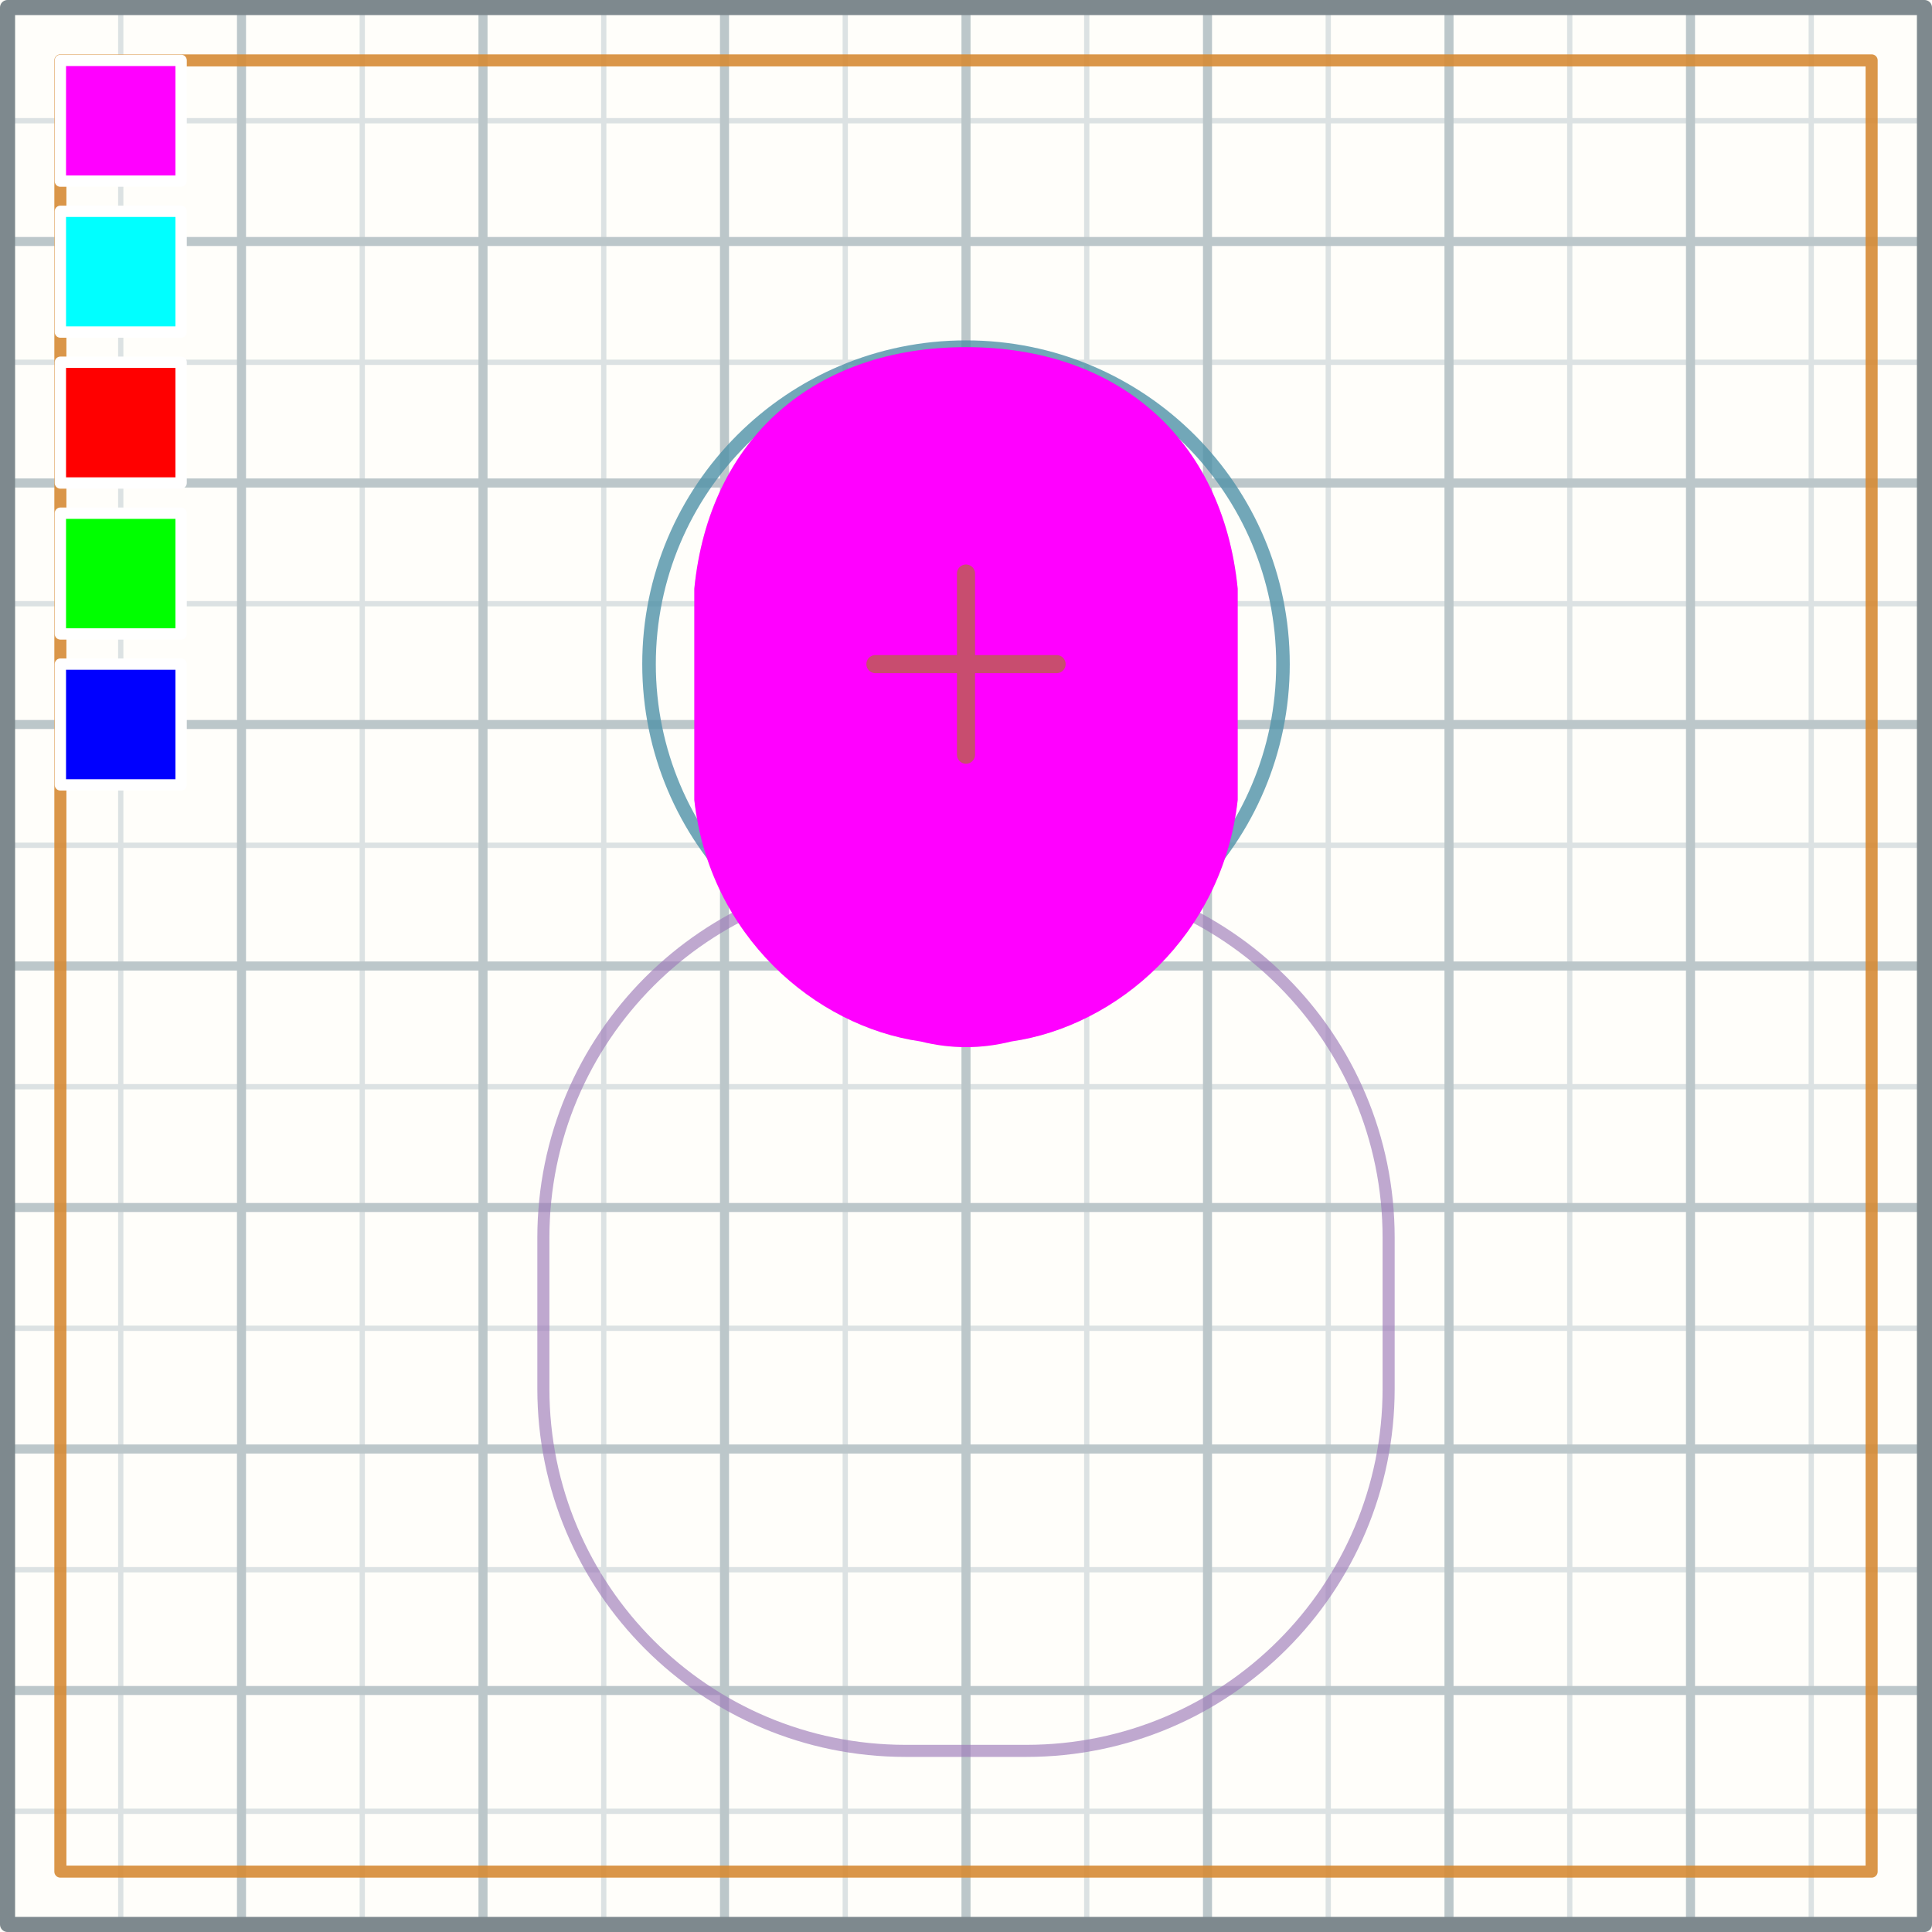
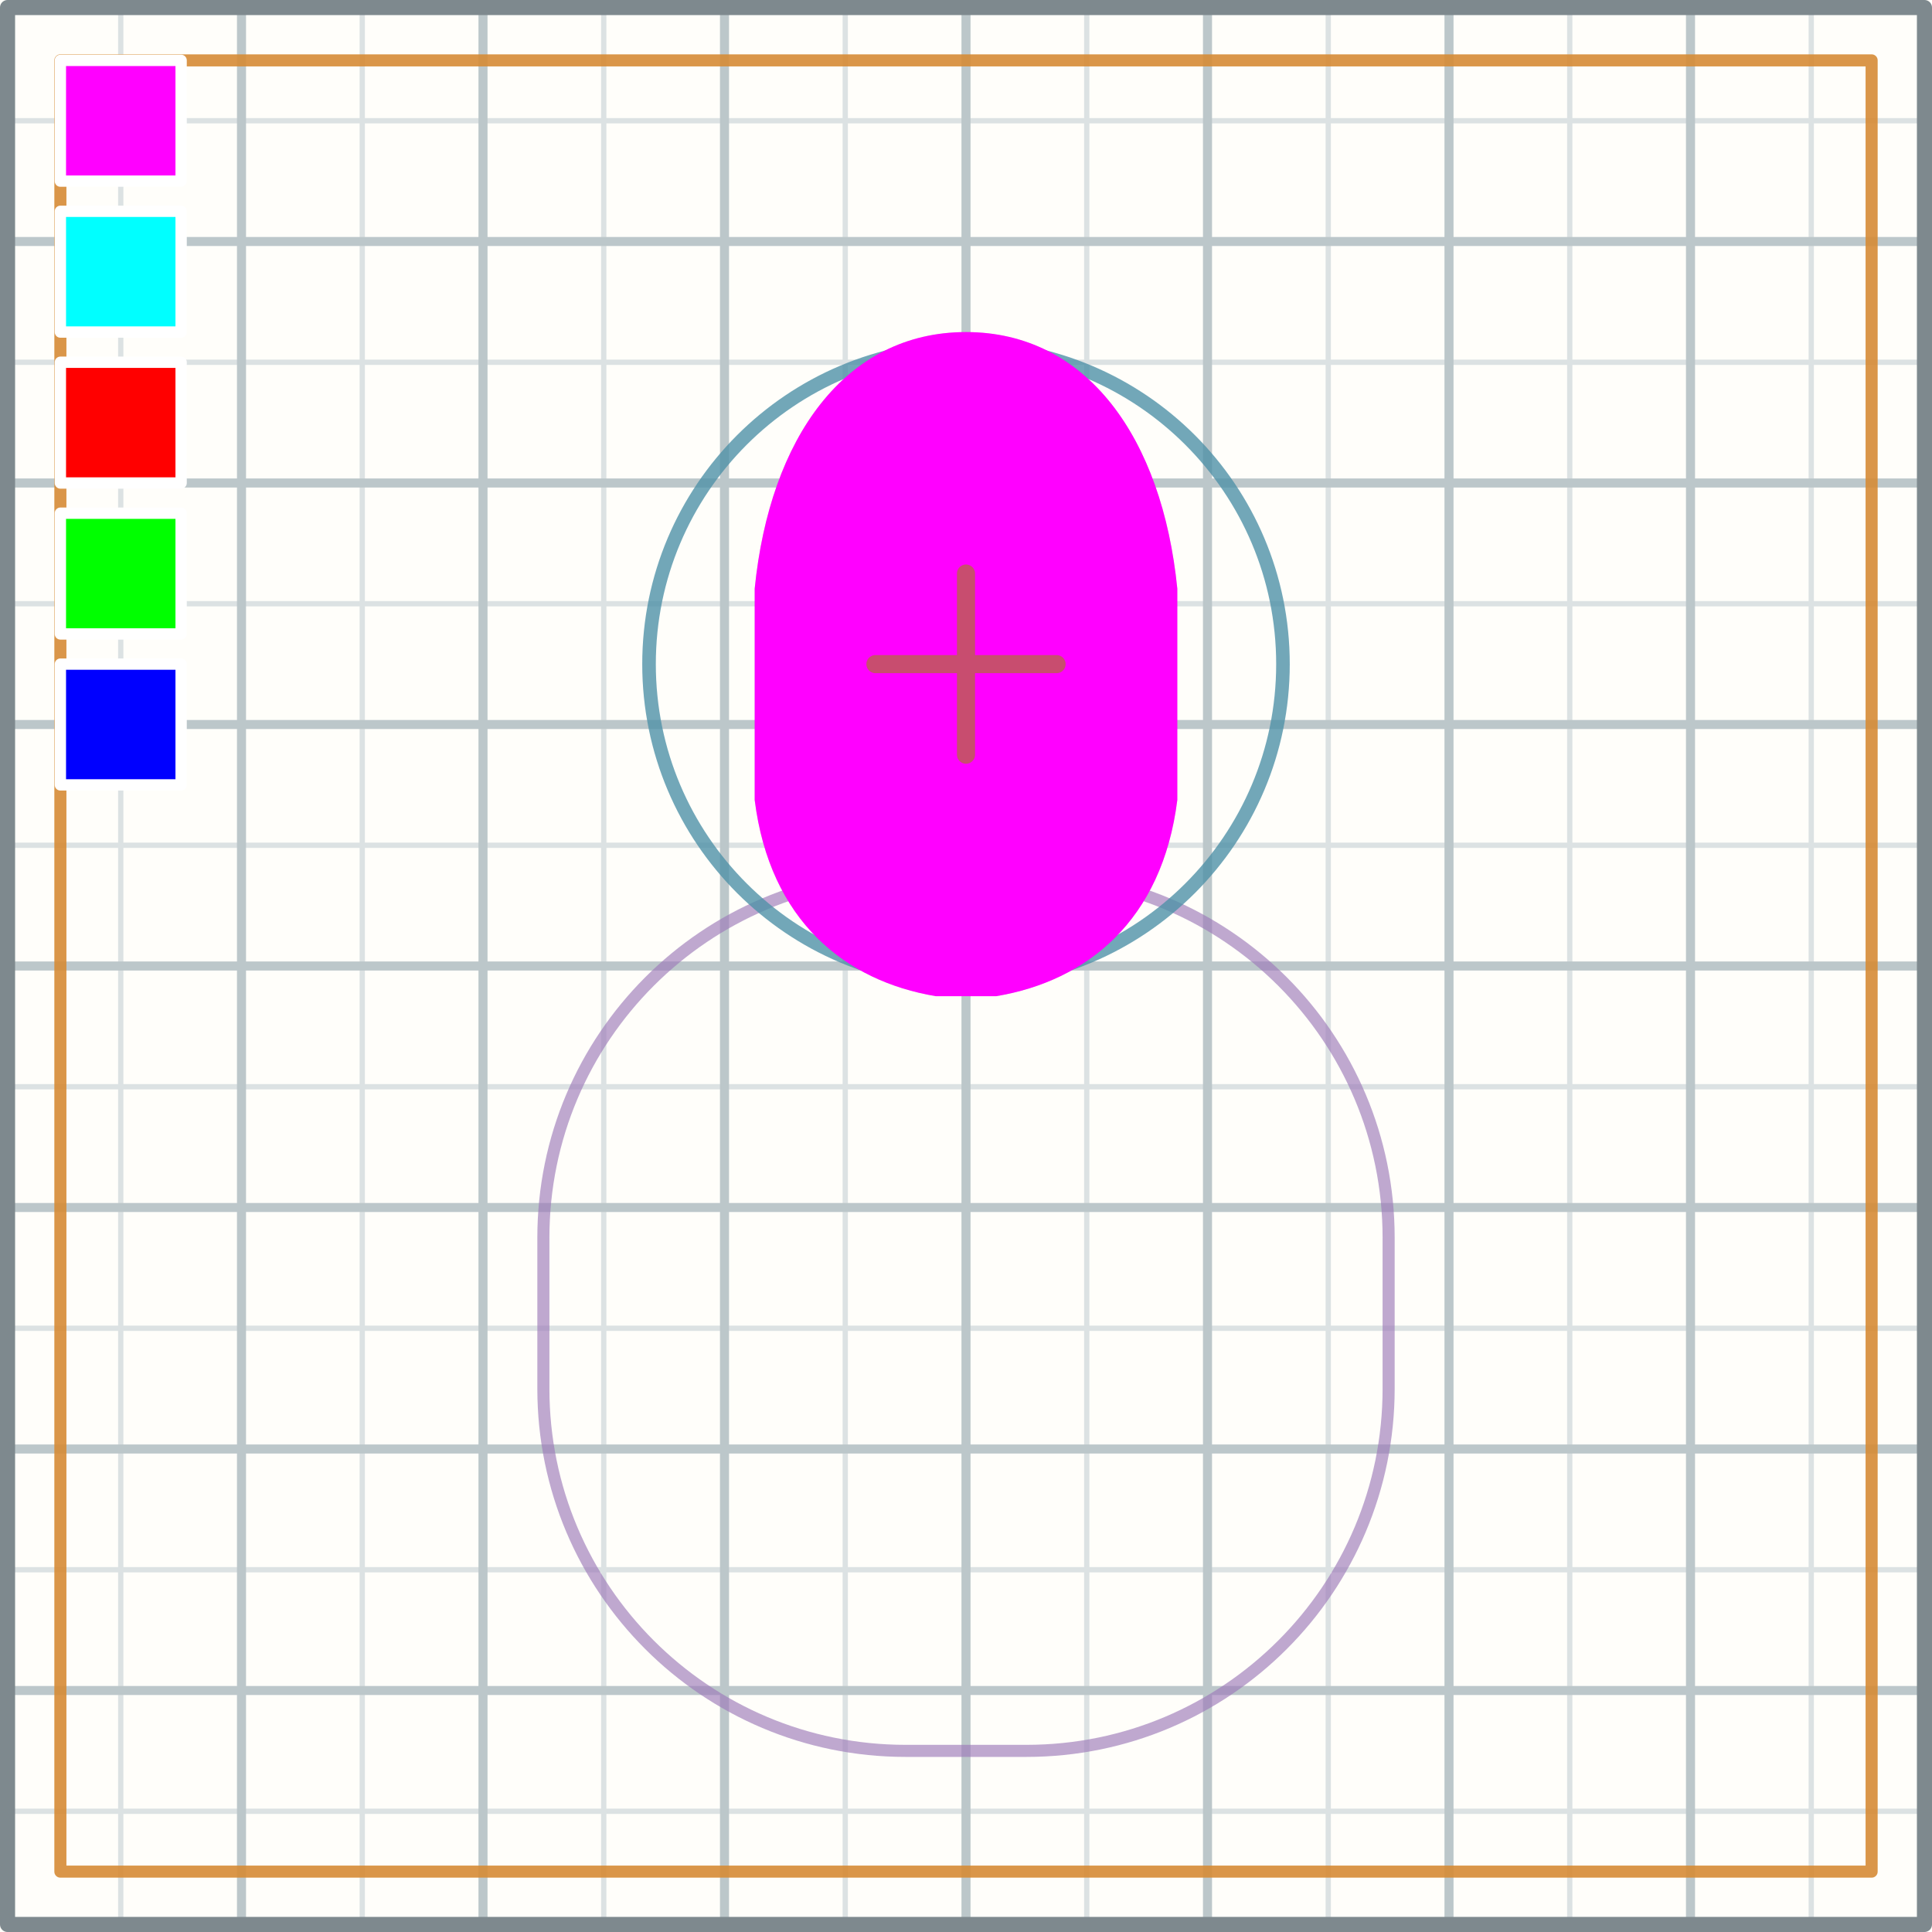
<svg xmlns="http://www.w3.org/2000/svg" viewBox="0 0 128 128" width="128" height="128">
  <path id="reference/canvas-background" d="M 0 0 H 128 V 128 H 0 Z" fill="#FFFEFA" fill-rule="nonzero" />
  <g id="guide/grid-minor">
    <path id="guide/grid-minor/path" d="M 8 0 V 128 M 0 8 H 128 M 16 0 V 128 M 0 16 H 128 M 24 0 V 128 M 0 24 H 128 M 32 0 V 128 M 0 32 H 128 M 40 0 V 128 M 0 40 H 128 M 48 0 V 128 M 0 48 H 128 M 56 0 V 128 M 0 56 H 128 M 64 0 V 128 M 0 64 H 128 M 72 0 V 128 M 0 72 H 128 M 80 0 V 128 M 0 80 H 128 M 88 0 V 128 M 0 88 H 128 M 96 0 V 128 M 0 96 H 128 M 104 0 V 128 M 0 104 H 128 M 112 0 V 128 M 0 112 H 128 M 120 0 V 128 M 0 120 H 128" fill="none" stroke="#DCE2E3" stroke-width="0.35" stroke-linecap="round" stroke-linejoin="round" />
  </g>
  <g id="guide/grid-major">
    <path id="guide/grid-major/path" d="M 16 0 V 128 M 0 16 H 128 M 32 0 V 128 M 0 32 H 128 M 48 0 V 128 M 0 48 H 128 M 64 0 V 128 M 0 64 H 128 M 80 0 V 128 M 0 80 H 128 M 96 0 V 128 M 0 96 H 128 M 112 0 V 128 M 0 112 H 128" fill="none" stroke="#BCC7CA" stroke-width="0.6" stroke-linecap="round" stroke-linejoin="round" />
  </g>
  <g id="guide/canvas">
    <path id="guide/canvas/border" d="M 0.5 0.5 H 127.5 V 127.5 H 0.5 Z" fill="none" stroke="#7E898E" stroke-width="1" stroke-linecap="round" stroke-linejoin="round" />
    <path id="guide/canvas/outline-safe-area" d="M 4 4 H 124 V 124 H 4 Z" fill="none" stroke="#D68B35" stroke-width="0.8" stroke-linecap="round" stroke-linejoin="round" opacity="0.9" />
  </g>
  <g id="guide/body-capsule">
    <path id="guide/body-capsule/shape-001" d="M60 58h8a24 24 0 0 1 24 24v10a24 24 0 0 1-24 24h-8a24 24 0 0 1-24-24v-10a24 24 0 0 1 24-24Z" fill="none" stroke="#9C7AB8" stroke-width="0.8" stroke-linecap="round" stroke-linejoin="round" opacity="0.65" />
  </g>
  <g id="guide/head-radius">
    <path id="guide/head-radius/path" d="M 43 44 a 21 21 0 1 0 42 0 a 21 21 0 1 0 -42 0 Z" fill="none" stroke="#4F91A8" stroke-width="0.9" stroke-linecap="round" stroke-linejoin="round" opacity="0.8" />
  </g>
  <g id="reference/head-long" opacity="0.22" transform="translate(64 44)">
-     <path id="reference/head-long/shape-001" d="M0-21C10-21 17-15 18-5V9C17 18 10 24 3 25 1 25.5-1 25.5-3 25-10 24-17 18-18 9V-5C-17-15-10-21 0-21Z" fill="#66747A" fill-rule="nonzero" />
+     <path id="reference/head-long/shape-001" d="M0-22C8-22 13-15 14-5L14 9C13 17 8 21 2 22H-2C-8 21-13 17-14 9L-14-5C-13-15-8-22 0-22Z" fill="#66747A" fill-rule="nonzero" />
  </g>
  <g id="art" transform="translate(64 44)">
-     <path id="art/shape-001" d="M0-21C10-21 17-15 18-5V9C17 18 10 24 3 25 1 25.5-1 25.5-3 25-10 24-17 18-18 9V-5C-17-15-10-21 0-21Z" fill="#FF00FF" fill-rule="nonzero" />
+     <path id="art/shape-001" d="M0-22C8-22 13-15 14-5L14 9C13 17 8 21 2 22H-2C-8 21-13 17-14 9L-14-5C-13-15-8-22 0-22Z" fill="#FF00FF" fill-rule="nonzero" />
  </g>
  <g id="swatches">
    <path id="swatches/skin" d="M 4 4 H 12 V 12 H 4 Z" fill="#FF00FF" fill-rule="nonzero" stroke="#FFFFFF" stroke-width="0.75" stroke-linecap="round" stroke-linejoin="round" />
    <path id="swatches/hair" d="M 4 14 H 12 V 22 H 4 Z" fill="#00FFFF" fill-rule="nonzero" stroke="#FFFFFF" stroke-width="0.75" stroke-linecap="round" stroke-linejoin="round" />
    <path id="swatches/outfitPrimary" d="M 4 24 H 12 V 32 H 4 Z" fill="#FF0000" fill-rule="nonzero" stroke="#FFFFFF" stroke-width="0.75" stroke-linecap="round" stroke-linejoin="round" />
    <path id="swatches/outfitSecondary" d="M 4 34 H 12 V 42 H 4 Z" fill="#00FF00" fill-rule="nonzero" stroke="#FFFFFF" stroke-width="0.75" stroke-linecap="round" stroke-linejoin="round" />
    <path id="swatches/accent" d="M 4 44 H 12 V 52 H 4 Z" fill="#0000FF" fill-rule="nonzero" stroke="#FFFFFF" stroke-width="0.75" stroke-linecap="round" stroke-linejoin="round" />
  </g>
  <g id="anchors">
    <path id="anchors/headCenter" d="M 58 44 H 70 M 64 38 V 50" fill="none" stroke="#C84D6F" stroke-width="1.2" stroke-linecap="round" stroke-linejoin="round" />
  </g>
</svg>
